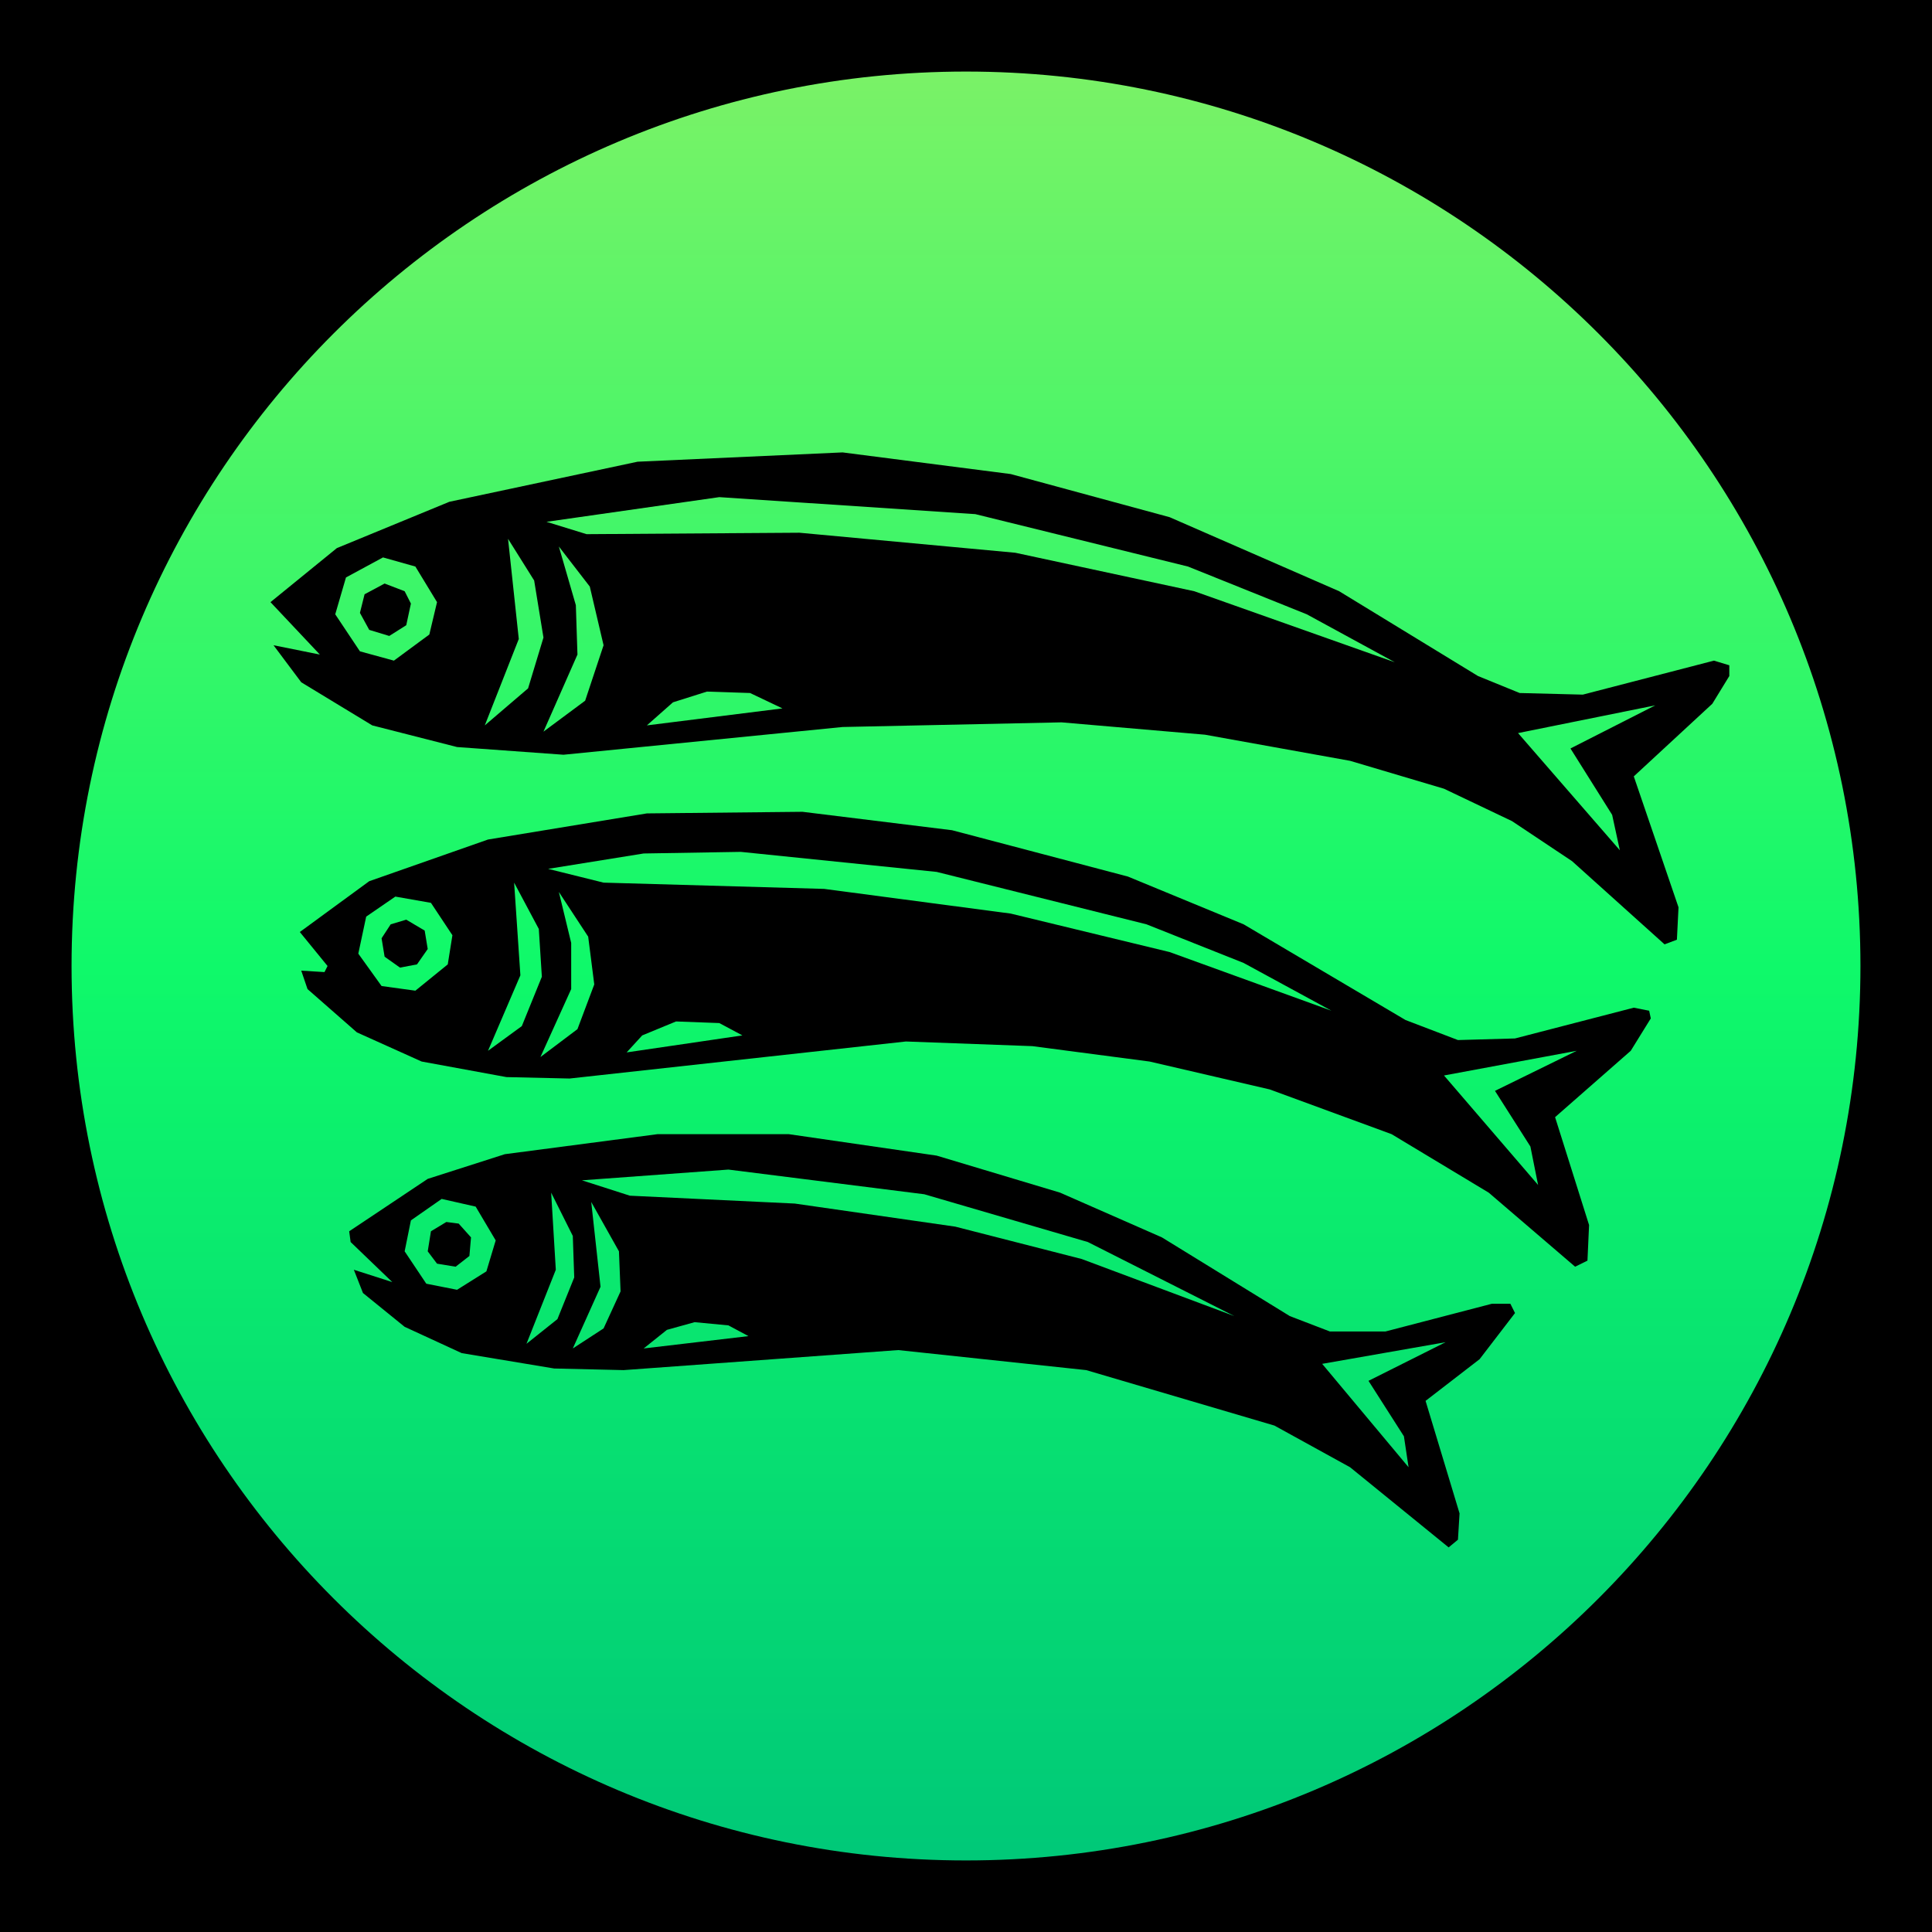
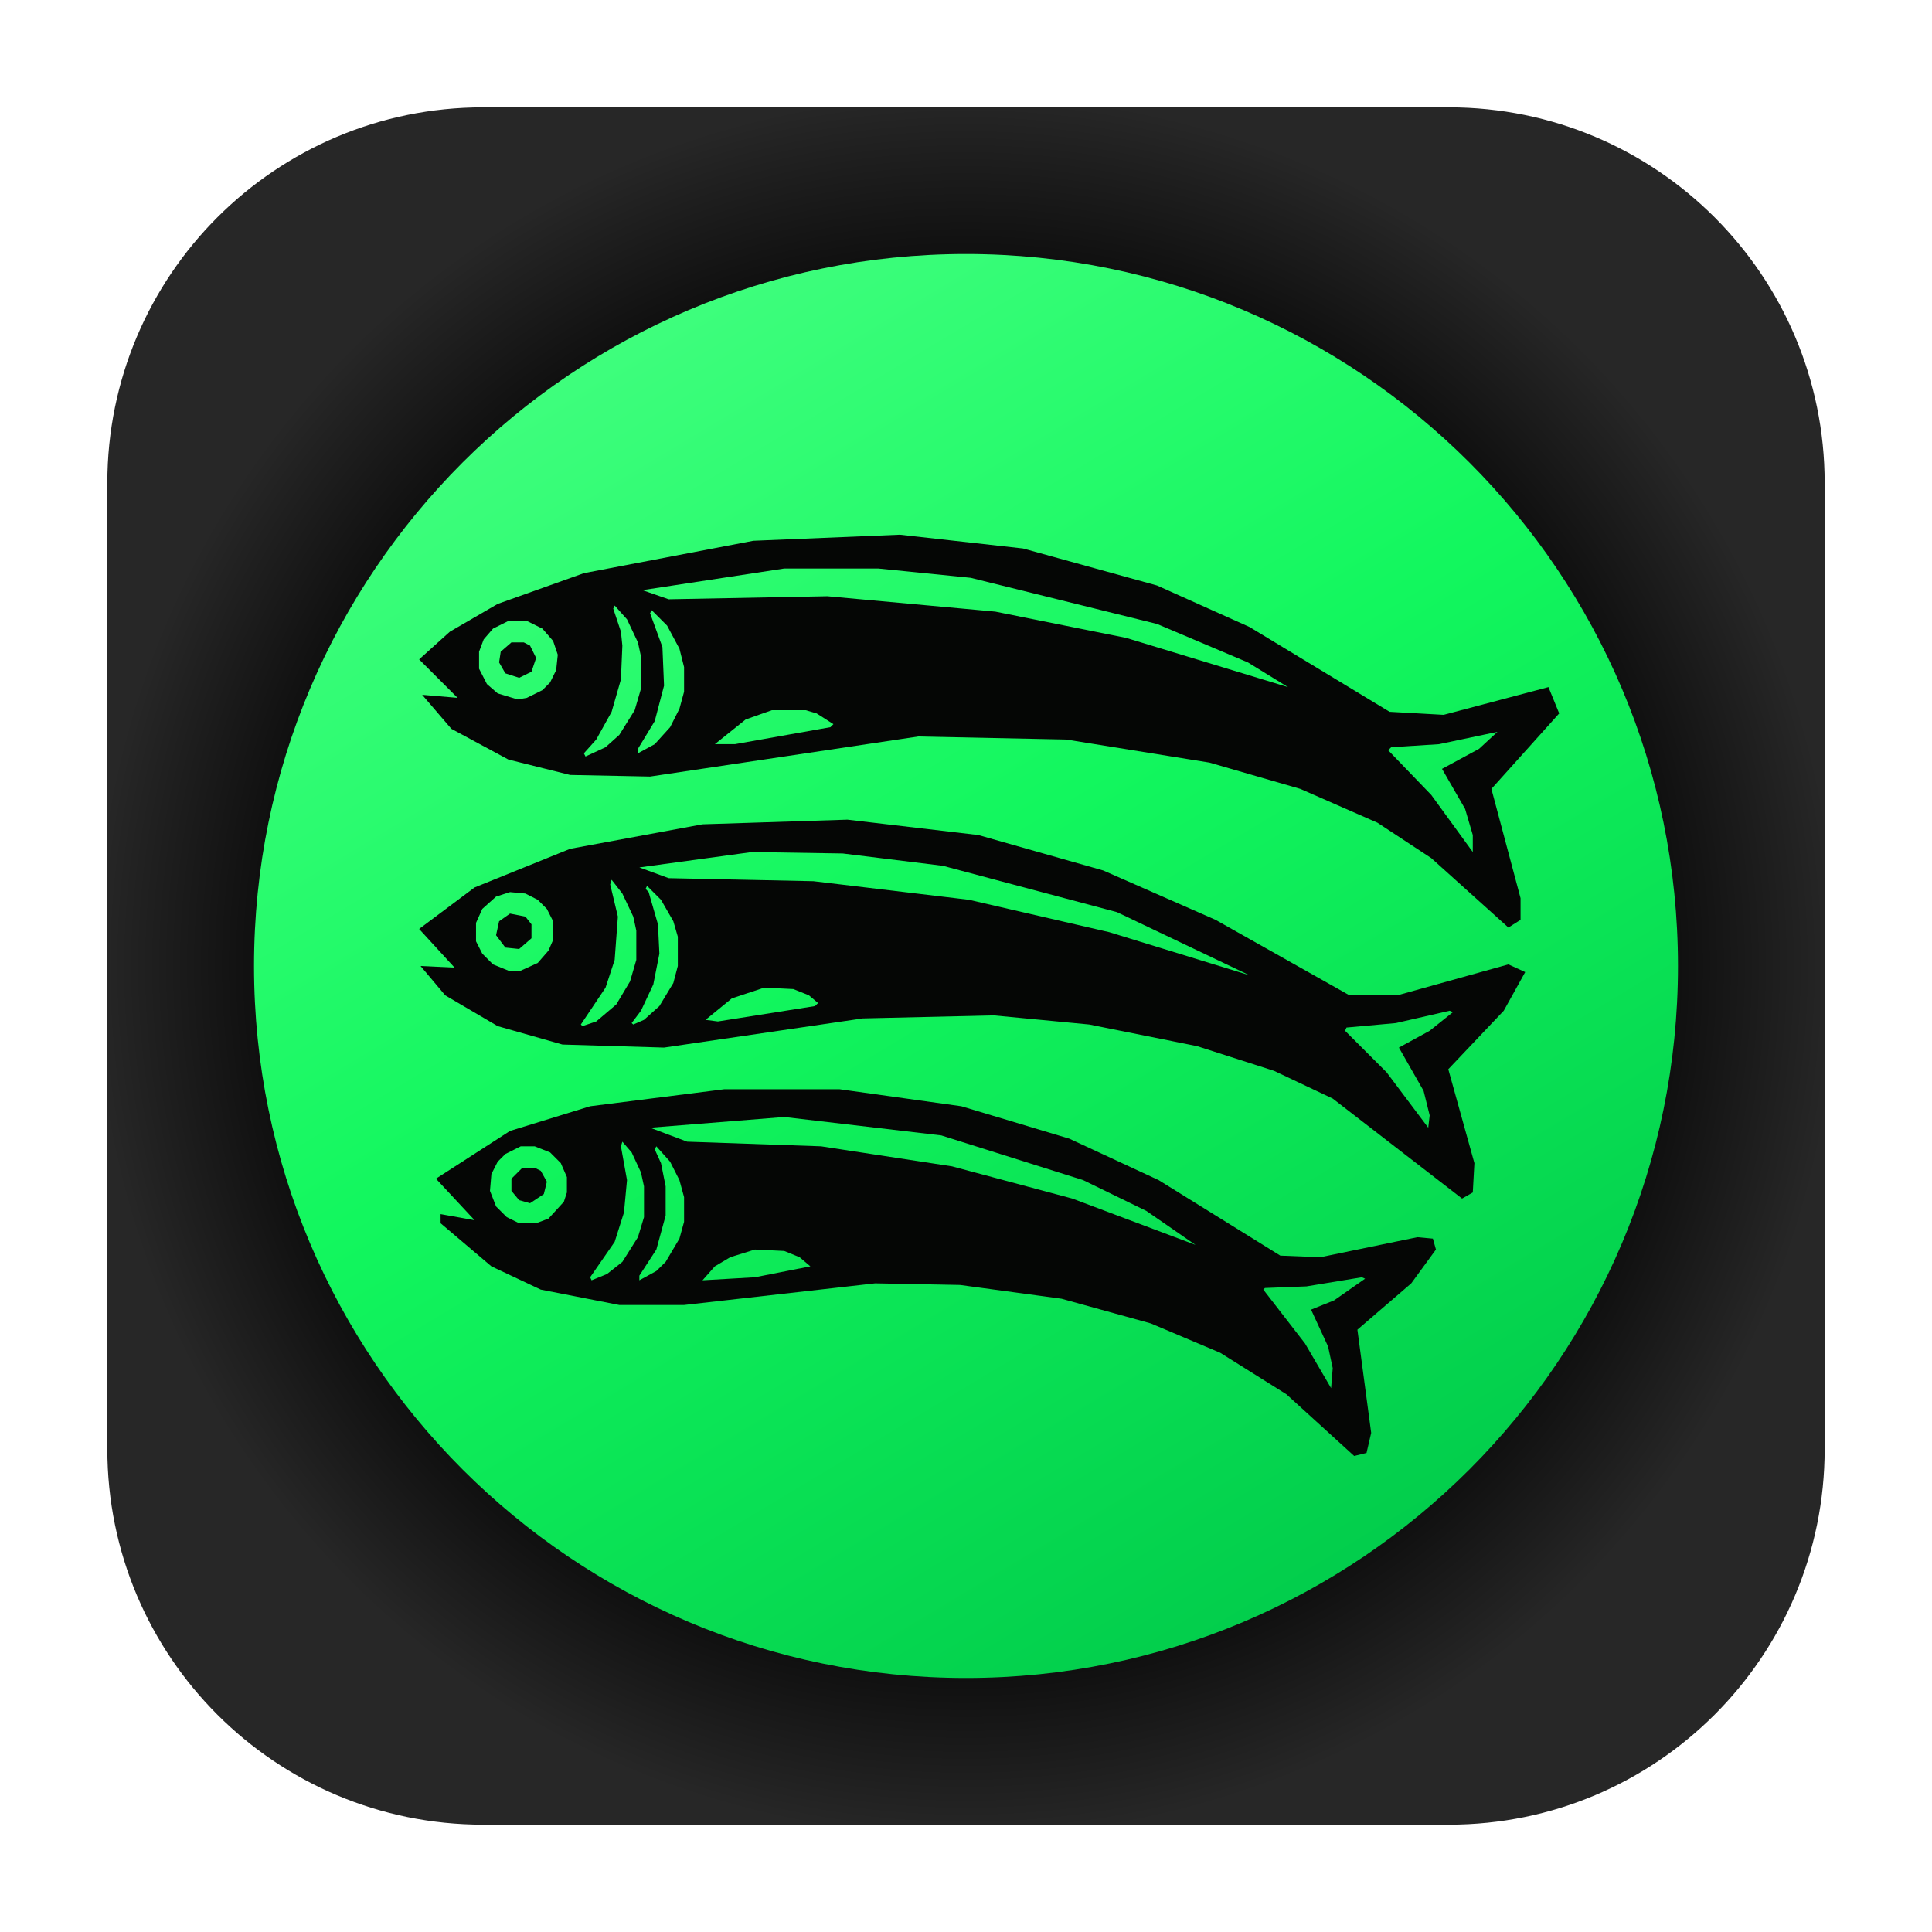
- <svg xmlns="http://www.w3.org/2000/svg" viewBox="0 0 108 108" role="img" aria-label="Sprotify icon">
+ <svg xmlns="http://www.w3.org/2000/svg" viewBox="0 0 108 108" role="img" aria-label="Sprotify: three sardines over green circle, framed in black">
  <defs>
-     <linearGradient id="green" x1="0" y1="0" x2="0" y2="1">
-       <stop offset="0" stop-color="#7bf267" />
-       <stop offset="0.5" stop-color="#0ff96a" />
-       <stop offset="1" stop-color="#00c878" />
+     <linearGradient id="green" x1=".2" y1="0" x2=".8" y2="1">
+       <stop stop-color="#46ff82" />
+       <stop offset=".44" stop-color="#12f75e" />
+       <stop offset="1" stop-color="#00c849" />
    </linearGradient>
+     <radialGradient id="bezel">
+       <stop offset=".76" stop-color="#090909" />
+       <stop offset="1" stop-color="#272727" />
+     </radialGradient>
  </defs>
-   <rect width="108" height="108" fill="#000" />
-   <circle cx="54" cy="54" r="50" fill="url(#green)" />
-   <path d="M19.52,68.83 L19.6,69.43 L21.93,71.67 L19.78,70.98 L20.29,72.28 L22.62,74.17 L25.81,75.64 L30.98,76.5 L34.86,76.59 L50.21,75.47 L60.72,76.59 L71.24,79.69 L75.47,82.02 L80.98,86.5 L81.5,86.07 L81.59,84.6 L79.69,78.31 L82.71,75.98 L84.69,73.4 L84.43,72.88 L83.4,72.88 L77.45,74.43 L74.34,74.43 L72.1,73.57 L64.95,69.17 L59.26,66.67 L52.36,64.6 L44.09,63.4 L36.76,63.4 L28.22,64.52 L23.91,65.9Z M73.91,76.24 L80.81,75.03 L76.5,77.19 L78.48,80.29 L78.74,82.02Z M35.98,75.38 L37.28,74.34 L38.83,73.91 L40.72,74.09 L41.84,74.69Z M33.05,67.19 L34.6,69.95 L34.69,72.19 L33.74,74.26 L32.02,75.38 L33.57,71.93Z M24.69,67.02 L26.59,67.45 L27.71,69.34 L27.19,71.07 L25.55,72.1 L23.83,71.76 L22.62,69.95 L22.97,68.22Z M30.81,66.67 L32.02,69.09 L32.1,71.41 L31.16,73.74 L29.43,75.12 L31.07,70.98Z M32.53,65.98 L40.72,65.38 L51.67,66.76 L60.81,69.43 L69.0,73.57 L60.47,70.38 L53.4,68.57 L44.43,67.28 L35.21,66.84Z" fill="#000" fill-rule="evenodd" />
-   <path d="M16.76,52.1 L18.31,54.0 L18.14,54.34 L16.84,54.26 L17.19,55.29 L19.95,57.71 L23.57,59.34 L28.31,60.21 L31.84,60.29 L50.64,58.22 L57.71,58.48 L64.26,59.34 L70.98,60.9 L77.79,63.4 L83.22,66.67 L88.05,70.81 L88.74,70.47 L88.83,68.48 L86.93,62.45 L91.16,58.74 L92.28,56.93 L92.19,56.5 L91.33,56.33 L84.69,58.05 L81.5,58.14 L78.57,57.02 L69.52,51.67 L63.05,49.0 L53.22,46.41 L44.86,45.38 L36.16,45.47 L27.28,46.93 L20.64,49.26Z M80.72,60.12 L88.14,58.74 L83.57,60.98 L85.55,64.09 L85.98,66.24Z M41.5,57.88 L35.03,58.83 L35.9,57.88 L37.79,57.1 L40.21,57.19Z M22.1,50.12 L24.09,50.47 L25.29,52.28 L25.03,53.91 L23.22,55.38 L21.33,55.12 L20.03,53.31 L20.47,51.24Z M31.24,49.86 L32.88,52.36 L33.22,55.03 L32.28,57.53 L30.21,59.09 L31.93,55.29 L31.93,52.71Z M28.74,49.34 L30.12,51.93 L30.29,54.6 L29.17,57.36 L27.28,58.74 L29.09,54.52Z M30.64,48.57 L35.98,47.71 L41.41,47.62 L52.36,48.74 L64.09,51.67 L69.52,53.83 L74.43,56.5 L65.38,53.22 L56.5,51.07 L46.07,49.69 L33.74,49.34Z" fill="#000" fill-rule="evenodd" />
-   <path d="M15.12,33.66 L17.88,36.59 L15.29,36.07 L16.84,38.14 L20.81,40.55 L25.55,41.76 L31.5,42.19 L47.1,40.64 L59.34,40.38 L67.36,41.07 L75.47,42.53 L80.72,44.09 L84.52,45.9 L87.88,48.14 L93.05,52.79 L93.74,52.53 L93.83,50.72 L91.33,43.4 L95.72,39.34 L96.67,37.79 L96.67,37.19 L95.81,36.93 L88.48,38.83 L84.95,38.74 L82.62,37.79 L74.86,33.05 L65.38,28.91 L56.5,26.5 L47.1,25.29 L35.64,25.81 L25.12,28.05 L18.83,30.64Z M84.86,40.98 L92.53,39.43 L87.79,41.84 L90.12,45.55 L90.55,47.53Z M36.16,40.55 L37.62,39.26 L39.52,38.66 L41.93,38.74 L43.74,39.6Z M21.41,31.16 L23.22,31.67 L24.43,33.66 L24.0,35.47 L22.02,36.93 L20.12,36.41 L18.74,34.34 L19.34,32.28Z M31.24,30.55 L32.97,32.79 L33.74,36.07 L32.71,39.17 L30.38,40.9 L32.28,36.59 L32.19,33.83Z M28.4,30.12 L29.86,32.45 L30.38,35.64 L29.52,38.48 L27.1,40.55 L29.0,35.72Z M30.55,29.17 L40.21,27.79 L54.52,28.74 L66.41,31.67 L73.05,34.34 L77.97,37.02 L66.76,33.05 L56.76,30.9 L44.69,29.78 L32.79,29.86Z" fill="#000" fill-rule="evenodd" />
-   <path d="M24.95,68.31 L24.09,68.83 L23.91,69.95 L24.43,70.64 L25.47,70.81 L26.24,70.21 L26.33,69.17 L25.64,68.4Z" fill="#000" fill-rule="evenodd" />
-   <path d="M22.71,51.41 L21.84,51.67 L21.33,52.45 L21.5,53.48 L22.36,54.09 L23.31,53.91 L23.91,53.05 L23.74,52.02Z" fill="#000" fill-rule="evenodd" />
-   <path d="M21.5,32.62 L20.38,33.22 L20.12,34.26 L20.64,35.21 L21.76,35.55 L22.71,34.95 L22.97,33.74 L22.62,33.05Z" fill="#000" fill-rule="evenodd" />
+   <path d="M27,6 H81 C92.6,6 102,15.4 102,27 V81 C102,92.6 92.6,102 81,102 H27 C15.4,102 6,92.6 6,81 V27 C6,15.4 15.4,6 27,6 Z" fill="url(#bezel)" />
+   <circle cx="54" cy="54" r="39.8" fill="url(#green)" />
+   <path d="M23.43,36.86 L25.58,39.01 L23.6,38.84 L25.23,40.74 L28.42,42.46 L31.87,43.32 L36.34,43.41 L51.33,41.17 L59.6,41.34 L67.61,42.63 L72.69,44.1 L77,45.99 L80.01,47.97 L84.32,51.85 L85,51.42 L85,50.21 L83.37,44.1 L87.16,39.88 L86.56,38.41 L80.7,39.96 L77.68,39.79 L69.85,35.05 L64.68,32.73 L57.19,30.66 L50.3,29.89 L42.11,30.23 L32.64,32.04 L27.82,33.76 L25.15,35.31Z M77.77,41.77 L80.44,41.6 L83.71,40.91 L82.68,41.86 L80.61,42.98 L81.9,45.22 L82.33,46.68 L82.33,47.63 L80.01,44.44 L77.6,41.94Z M46.59,40.48 L46.42,40.65 L41.08,41.6 L39.96,41.6 L41.68,40.22 L43.15,39.7 L45.04,39.7 L45.65,39.88Z M28.42,34.71 L29.45,34.71 L30.32,35.14 L30.92,35.83 L31.18,36.6 L31.09,37.46 L30.75,38.15 L30.32,38.58 L29.45,39.01 L28.94,39.1 L27.82,38.76 L27.22,38.24 L26.78,37.38 L26.78,36.43 L27.04,35.74 L27.56,35.14Z M36.43,34.11 L37.29,34.97 L37.98,36.26 L38.24,37.29 L38.24,38.67 L37.98,39.62 L37.46,40.65 L36.6,41.6 L35.66,42.11 L35.66,41.86 L36.6,40.31 L37.12,38.33 L37.03,36.17 L36.34,34.28Z M34.36,33.85 L35.05,34.62 L35.66,35.91 L35.83,36.69 L35.83,38.5 L35.48,39.7 L34.62,41.08 L33.85,41.77 L32.73,42.29 L32.64,42.11 L33.33,41.34 L34.19,39.79 L34.71,37.98 L34.79,36.09 L34.71,35.31 L34.28,34.02Z M35.91,32.99 L43.84,31.78 L49.09,31.78 L54.26,32.3 L64.68,34.88 L69.76,37.03 L72,38.41 L62.96,35.66 L55.64,34.19 L46.25,33.33 L37.38,33.5Z M28.59,35.91 L27.99,36.43 L27.9,37.03 L28.25,37.64 L29.02,37.89 L29.71,37.55 L29.97,36.78 L29.63,36.09 L29.28,35.91Z M23.43,51.93 L25.41,54.09 L23.51,54 L24.89,55.64 L27.82,57.36 L31.44,58.39 L37.12,58.56 L48.23,56.93 L55.55,56.76 L60.89,57.27 L66.92,58.48 L71.22,59.86 L74.5,61.41 L81.73,67 L82.33,66.66 L82.42,65.02 L80.96,59.77 L84.06,56.5 L85.26,54.34 L84.32,53.91 L78.11,55.64 L75.44,55.64 L67.95,51.42 L61.67,48.66 L54.69,46.68 L47.37,45.82 L39.27,46.08 L31.87,47.45 L26.53,49.61Z M75.27,57.44 L78.03,57.19 L81.04,56.5 L81.22,56.58 L79.92,57.62 L78.2,58.56 L79.58,60.98 L79.92,62.35 L79.84,63.04 L77.51,59.94 L75.19,57.62Z M45.73,56.07 L45.56,56.24 L40.13,57.1 L39.44,57.01 L40.91,55.81 L42.72,55.21 L44.35,55.29 L45.22,55.64Z M28.51,49.87 L29.37,49.95 L30.06,50.3 L30.57,50.81 L30.92,51.5 L30.92,52.54 L30.66,53.14 L30.06,53.83 L29.11,54.26 L28.42,54.26 L27.56,53.91 L26.96,53.31 L26.61,52.62 L26.61,51.59 L26.96,50.81 L27.73,50.12Z M36.17,49.52 L36.95,50.3 L37.64,51.5 L37.89,52.36 L37.89,54 L37.64,54.95 L36.86,56.24 L36,57.01 L35.4,57.27 L35.31,57.19 L35.83,56.5 L36.52,55.03 L36.86,53.31 L36.78,51.67 L36.26,49.87 L36.09,49.69Z M34.19,49.18 L34.79,49.95 L35.4,51.24 L35.57,52.02 L35.57,53.66 L35.22,54.86 L34.45,56.15 L33.33,57.1 L32.56,57.36 L32.47,57.27 L33.85,55.21 L34.36,53.66 L34.54,51.24 L34.11,49.44Z M35.74,48.49 L42.03,47.63 L47.11,47.71 L52.71,48.4 L62.44,50.99 L69.85,54.52 L62.01,52.11 L54.17,50.3 L45.47,49.26 L37.38,49.09Z M28.51,51.07 L27.9,51.5 L27.73,52.28 L28.25,52.97 L29.02,53.05 L29.71,52.45 L29.71,51.67 L29.37,51.24Z M24.37,65.89 L26.53,68.21 L24.63,67.87 L24.63,68.38 L27.47,70.79 L30.23,72.09 L34.62,72.95 L38.24,72.95 L48.92,71.74 L53.66,71.83 L59.34,72.6 L64.33,73.98 L68.21,75.62 L71.91,77.94 L75.7,81.39 L76.39,81.22 L76.65,80.1 L75.88,74.33 L78.89,71.74 L80.27,69.85 L80.1,69.24 L79.23,69.16 L73.81,70.28 L71.57,70.19 L64.77,65.97 L59.77,63.65 L53.74,61.84 L46.94,60.89 L40.48,60.89 L32.99,61.84 L28.51,63.22Z M70.71,72 L73.03,71.91 L76.13,71.4 L76.31,71.48 L74.58,72.69 L73.29,73.21 L74.24,75.27 L74.5,76.48 L74.41,77.6 L72.95,75.1 L70.62,72.09Z M39.27,71.57 L39.96,70.79 L40.82,70.28 L42.2,69.85 L43.84,69.93 L44.7,70.28 L45.3,70.79 L42.2,71.4Z M36.69,64.08 L37.46,64.94 L37.98,65.97 L38.24,66.92 L38.24,68.3 L37.98,69.24 L37.21,70.54 L36.69,71.05 L35.74,71.57 L35.74,71.31 L36.69,69.85 L37.21,67.95 L37.21,66.32 L36.95,65.02 L36.6,64.25Z M29.11,64.08 L29.89,64.08 L30.75,64.42 L31.35,65.02 L31.69,65.8 L31.69,66.66 L31.52,67.18 L30.66,68.12 L29.97,68.38 L29.02,68.38 L28.33,68.04 L27.73,67.44 L27.39,66.57 L27.47,65.63 L27.82,64.94 L28.25,64.51Z M34.79,63.82 L35.31,64.42 L35.83,65.54 L36,66.32 L36,68.04 L35.66,69.16 L34.79,70.54 L33.93,71.22 L33.07,71.57 L32.99,71.4 L34.36,69.42 L34.88,67.78 L35.05,65.97 L34.71,64.08Z M36.34,63.04 L43.84,62.44 L52.62,63.47 L60.55,65.97 L64.08,67.69 L66.83,69.59 L59.94,67 L53.22,65.2 L45.9,64.08 L38.41,63.82Z M29.2,65.28 L28.59,65.89 L28.59,66.57 L29.02,67.09 L29.63,67.26 L30.4,66.75 L30.57,66.06 L30.23,65.45 L29.89,65.28Z" fill="#050605" fill-rule="evenodd" />
</svg>
